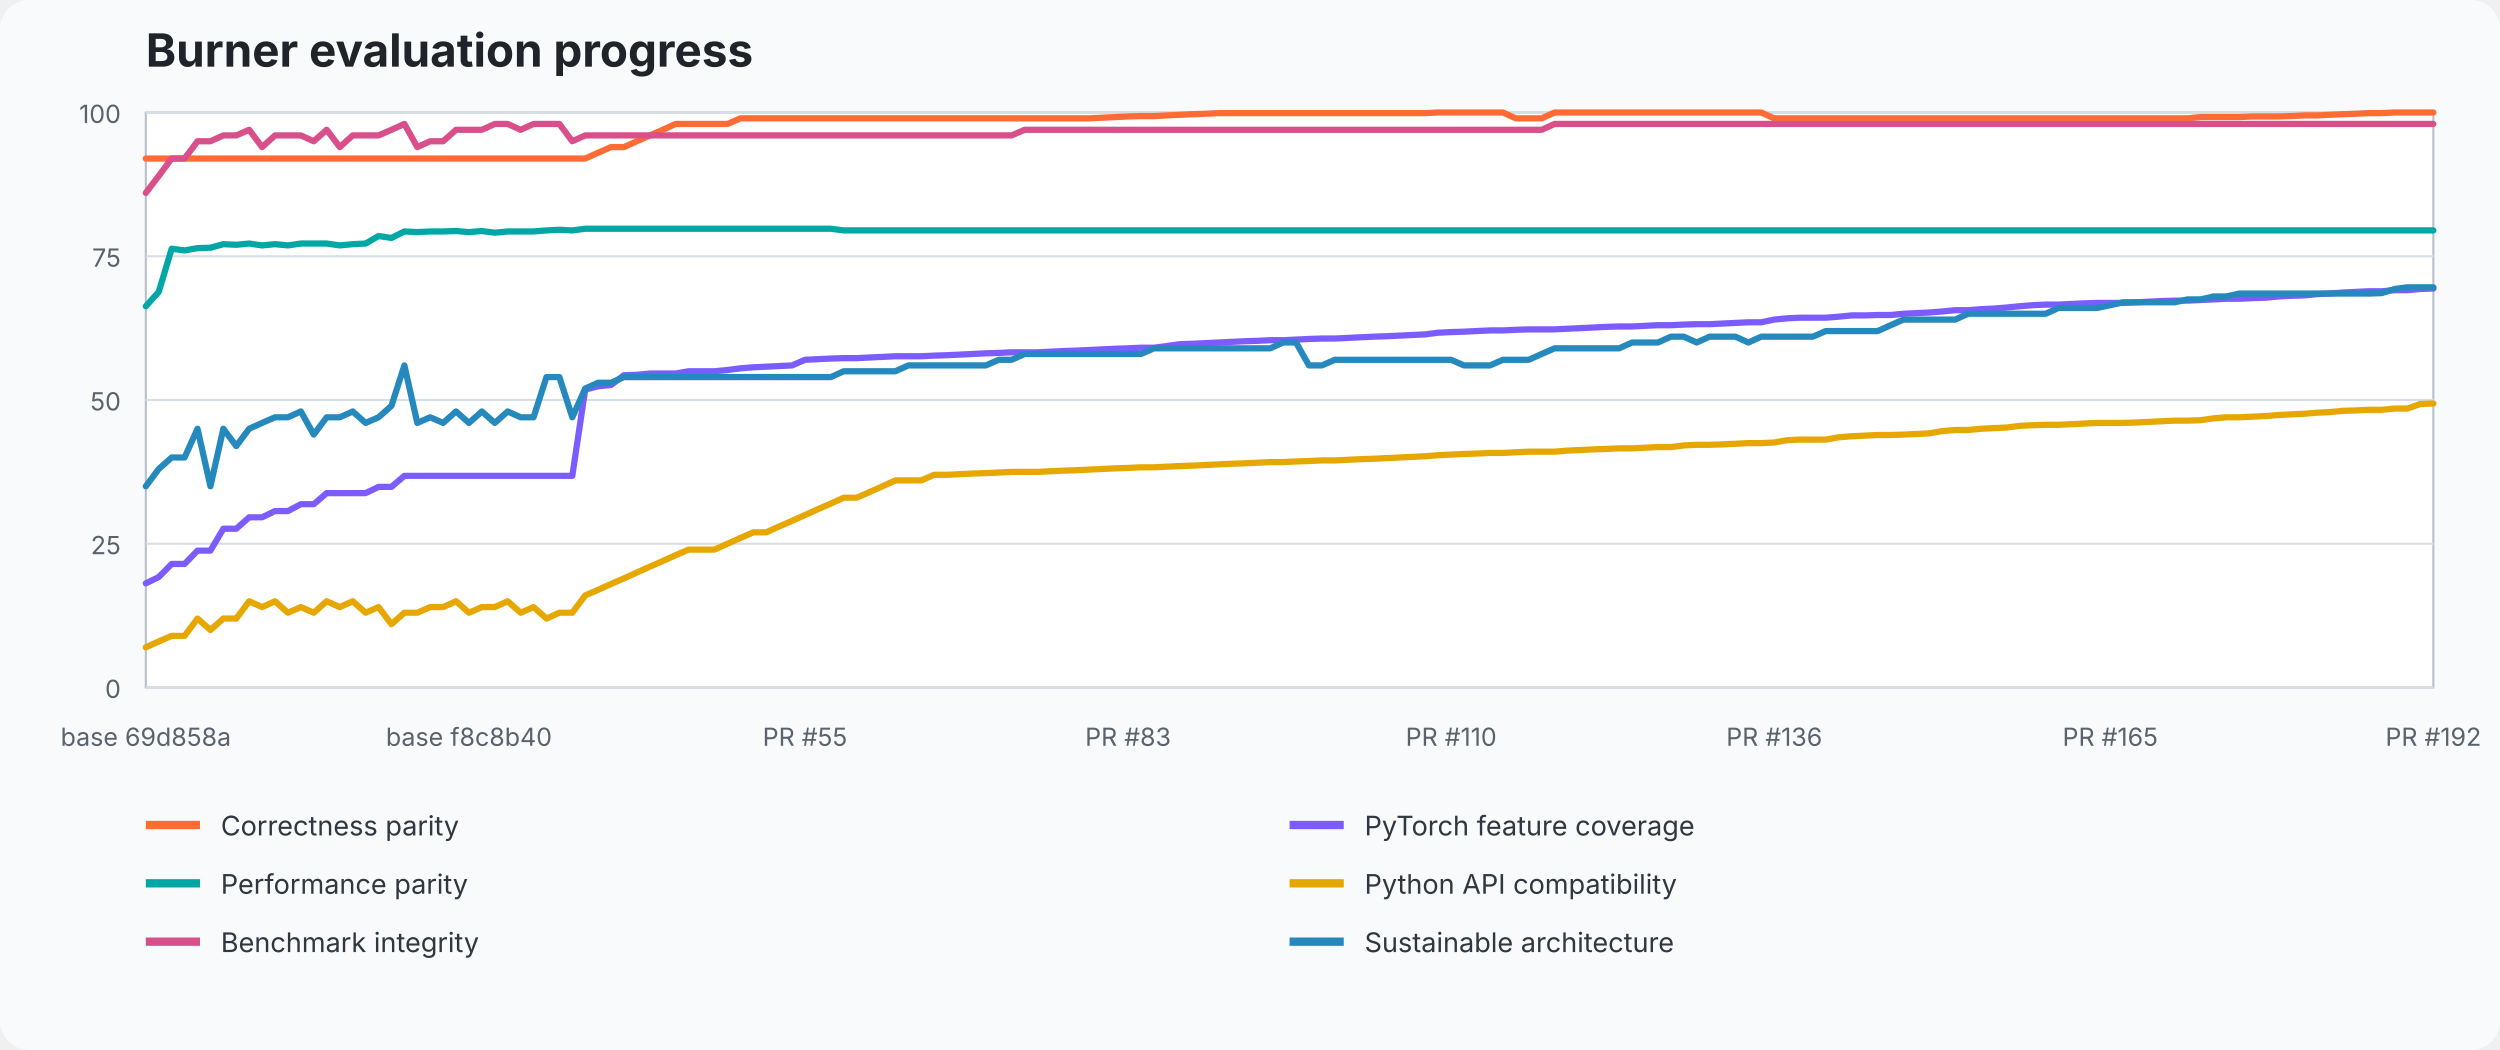
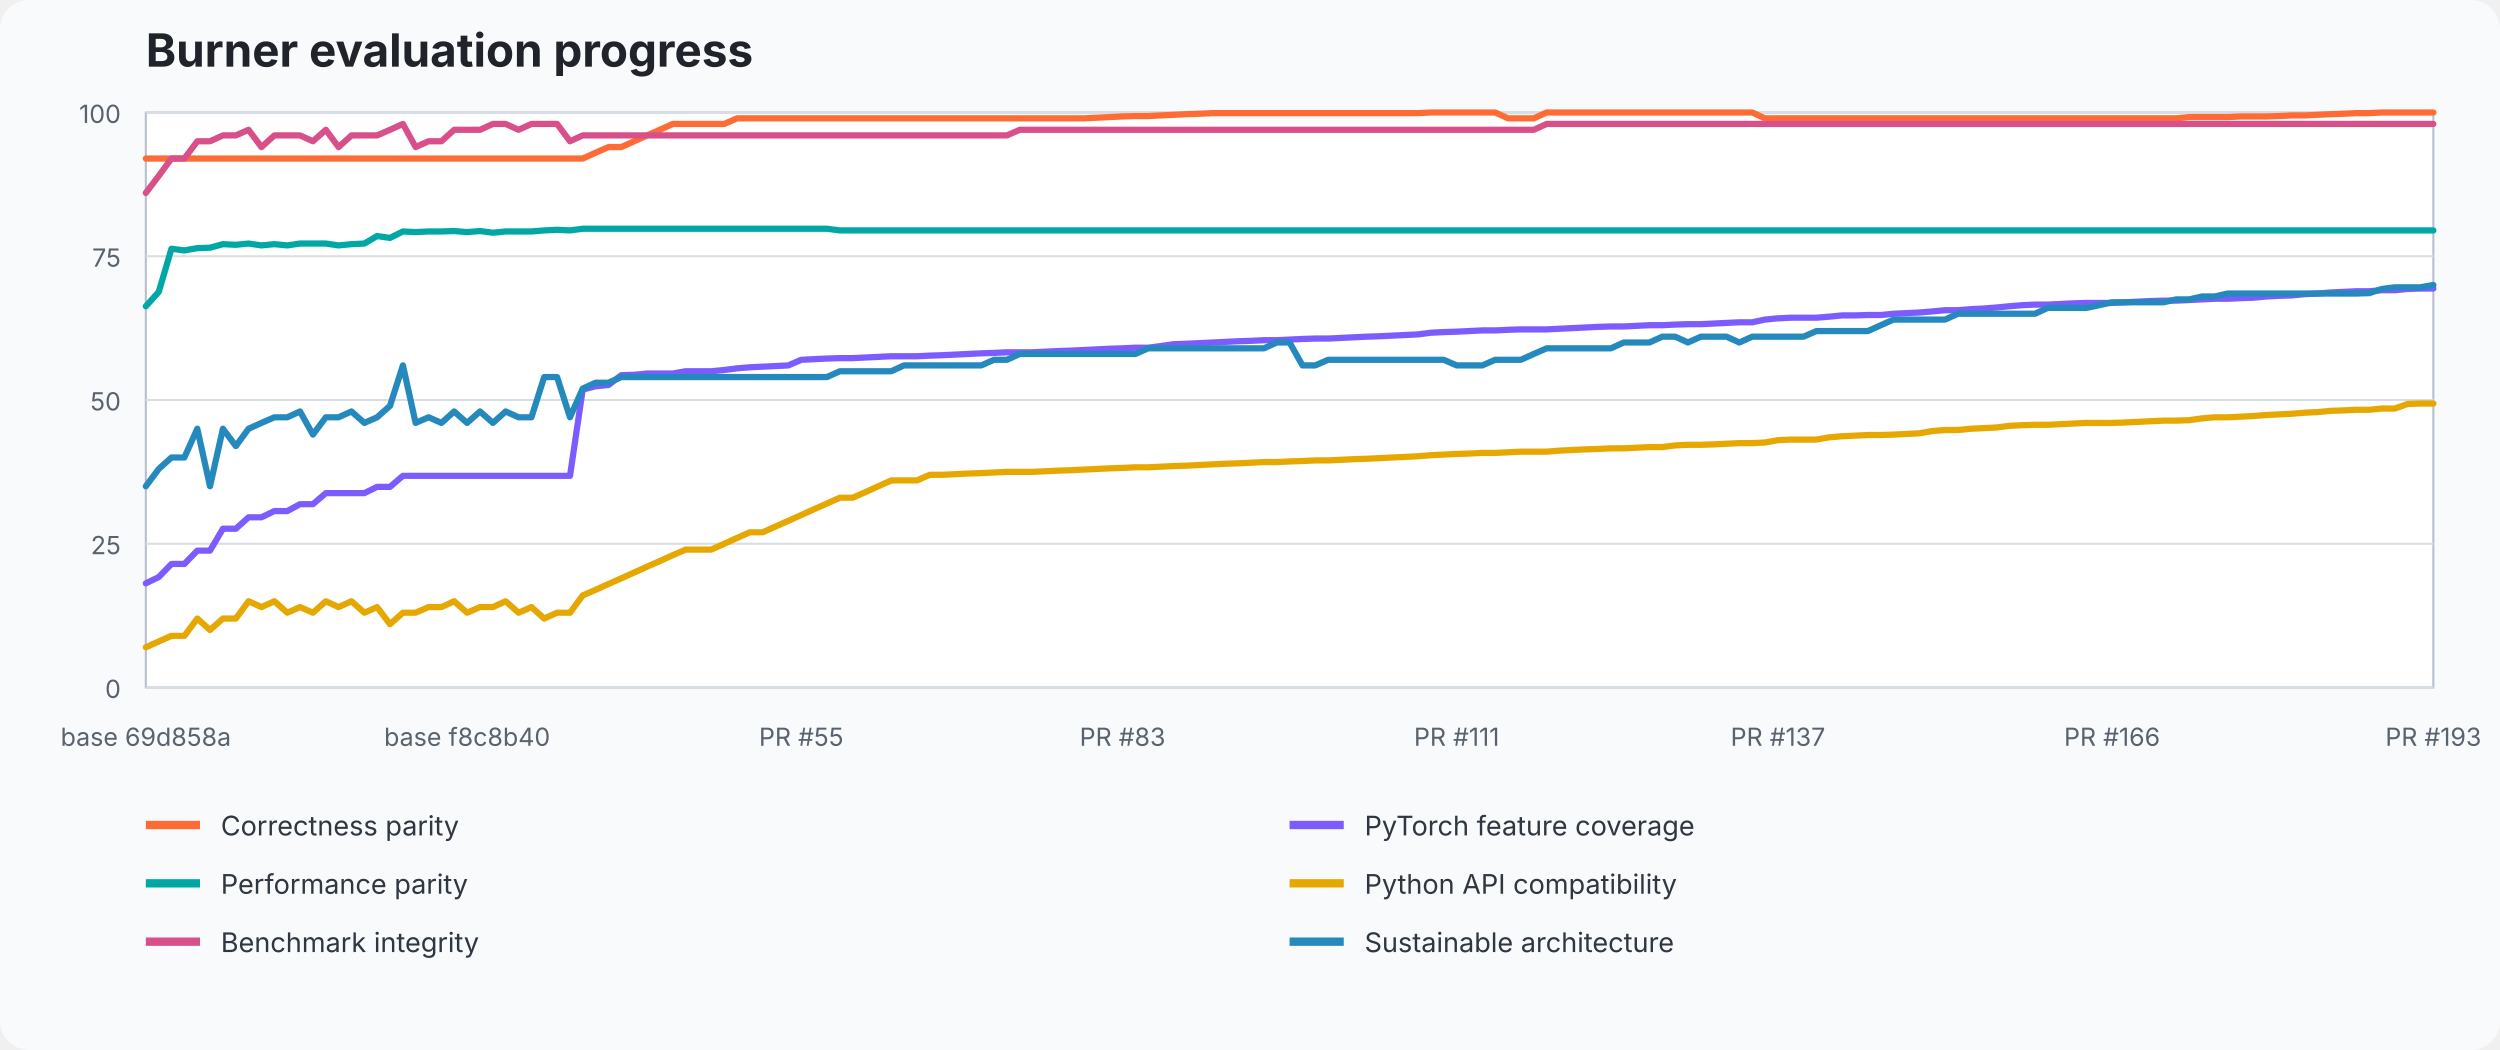
<svg xmlns="http://www.w3.org/2000/svg" width="1200" height="504" viewBox="0 0 1200 504" role="img" aria-labelledby="title desc">
  <style>text{font-family:ui-sans-serif,system-ui,-apple-system,BlinkMacSystemFont,"Segoe UI",sans-serif}.title{font-size:22px;font-weight:700;fill:#20242a}.axis{font-size:12px;fill:#59636e}.legend{font-size:13px;fill:#2f3740}.grid{stroke:#d8dee5;stroke-width:1}.plot{fill:#fff;stroke:#b7c0ca}</style>
  <rect width="100%" height="100%" fill="#f8fafc" rx="14" />
  <text x="70" y="32" class="title">Burner evaluation progress</text>
  <rect x="70" y="54" width="1098" height="276" class="plot" />
  <line x1="70" y1="330" x2="1168" y2="330" class="grid" />
  <text x="58" y="335" text-anchor="end" class="axis">0</text>
  <line x1="70" y1="261" x2="1168" y2="261" class="grid" />
  <text x="58" y="266" text-anchor="end" class="axis">25</text>
  <line x1="70" y1="192" x2="1168" y2="192" class="grid" />
  <text x="58" y="197" text-anchor="end" class="axis">50</text>
  <line x1="70" y1="123" x2="1168" y2="123" class="grid" />
  <text x="58" y="128" text-anchor="end" class="axis">75</text>
  <line x1="70" y1="54" x2="1168" y2="54" class="grid" />
  <text x="58" y="59" text-anchor="end" class="axis">100</text>
-   <polyline points="70.0,76.1 76.2,76.1 82.4,76.1 88.6,76.1 94.8,76.1 101.0,76.1 107.2,76.1 113.4,76.1 119.6,76.1 125.8,76.1 132.0,76.1 138.2,76.1 144.4,76.1 150.6,76.1 156.8,76.1 163.1,76.1 169.3,76.1 175.5,76.1 181.7,76.1 187.9,76.1 194.1,76.1 200.3,76.1 206.5,76.1 212.7,76.1 218.9,76.1 225.1,76.1 231.3,76.1 237.5,76.1 243.7,76.1 249.9,76.1 256.1,76.1 262.3,76.1 268.5,76.1 274.7,76.1 280.9,76.1 287.1,73.3 293.3,70.6 299.5,70.6 305.7,67.8 311.9,65.0 318.1,62.3 324.3,59.5 330.5,59.5 336.7,59.5 342.9,59.5 349.2,59.5 355.4,56.8 361.6,56.8 367.8,56.8 374.0,56.8 380.2,56.8 386.4,56.8 392.6,56.8 398.8,56.8 405.0,56.8 411.2,56.8 417.4,56.8 423.6,56.8 429.8,56.8 436.0,56.8 442.2,56.8 448.4,56.8 454.6,56.8 460.8,56.8 467.0,56.8 473.2,56.8 479.4,56.8 485.6,56.8 491.8,56.8 498.0,56.8 504.2,56.8 510.4,56.8 516.6,56.8 522.8,56.8 529.1,56.5 535.3,56.2 541.5,55.9 547.7,55.7 553.9,55.7 560.1,55.4 566.3,55.1 572.5,54.8 578.7,54.6 584.9,54.3 591.1,54.3 597.3,54.3 603.5,54.3 609.7,54.3 615.9,54.3 622.1,54.3 628.3,54.3 634.5,54.3 640.7,54.3 646.9,54.3 653.1,54.3 659.3,54.3 665.5,54.3 671.7,54.3 677.9,54.3 684.1,54.3 690.3,54.0 696.5,54.0 702.7,54.0 708.9,54.0 715.2,54.0 721.4,54.0 727.6,56.8 733.8,56.8 740.0,56.8 746.2,54.0 752.4,54.0 758.6,54.0 764.8,54.0 771.0,54.0 777.2,54.0 783.4,54.0 789.6,54.0 795.8,54.0 802.0,54.0 808.2,54.0 814.4,54.0 820.6,54.0 826.8,54.0 833.0,54.0 839.2,54.0 845.4,54.0 851.6,56.8 857.8,56.8 864.0,56.8 870.2,56.8 876.4,56.8 882.6,56.8 888.8,56.8 895.1,56.8 901.3,56.8 907.5,56.8 913.7,56.8 919.9,56.8 926.1,56.8 932.3,56.8 938.5,56.8 944.7,56.8 950.9,56.8 957.1,56.8 963.3,56.8 969.5,56.8 975.7,56.8 981.9,56.8 988.1,56.8 994.3,56.8 1000.5,56.8 1006.7,56.8 1012.9,56.8 1019.1,56.8 1025.3,56.8 1031.5,56.8 1037.7,56.8 1043.9,56.8 1050.1,56.8 1056.3,56.2 1062.5,56.2 1068.7,56.2 1074.9,56.2 1081.2,55.9 1087.4,55.9 1093.6,55.9 1099.8,55.7 1106.0,55.4 1112.2,55.4 1118.4,55.1 1124.6,54.8 1130.8,54.6 1137.0,54.3 1143.2,54.3 1149.4,54.0 1155.6,54.0 1161.8,54.0 1168.0,54.0" fill="none" stroke="#ff6b35" stroke-width="3" stroke-linejoin="round" stroke-linecap="round" />
-   <polyline points="70.0,280.0 76.2,277.0 82.4,270.7 88.6,270.7 94.8,264.3 101.0,264.3 107.2,253.8 113.4,253.8 119.6,248.3 125.8,248.3 132.0,245.3 138.2,245.3 144.4,242.0 150.6,242.0 156.8,236.7 163.1,236.7 169.3,236.7 175.5,236.7 181.7,233.7 187.9,233.7 194.1,228.4 200.3,228.4 206.5,228.4 212.7,228.4 218.9,228.4 225.1,228.4 231.3,228.4 237.5,228.4 243.7,228.4 249.9,228.4 256.1,228.4 262.3,228.4 268.5,228.4 274.7,228.4 280.9,187.0 287.1,185.4 293.3,184.8 299.5,180.1 305.7,179.9 311.9,179.3 318.1,179.3 324.3,179.3 330.5,178.2 336.7,178.2 342.9,178.2 349.2,177.6 355.4,176.8 361.6,176.3 367.8,176.0 374.0,175.7 380.2,175.4 386.4,172.7 392.6,172.4 398.8,172.1 405.0,171.9 411.2,171.9 417.4,171.6 423.6,171.3 429.8,171.0 436.0,171.0 442.2,171.0 448.4,170.7 454.6,170.5 460.8,170.2 467.0,169.9 473.2,169.6 479.4,169.4 485.6,169.1 491.8,169.1 498.0,169.1 504.2,168.8 510.4,168.5 516.6,168.3 522.8,168.0 529.1,167.7 535.3,167.4 541.5,167.2 547.7,166.9 553.9,166.9 560.1,166.1 566.3,165.2 572.5,165.0 578.7,164.7 584.9,164.4 591.1,164.1 597.3,163.8 603.5,163.6 609.7,163.3 615.9,163.3 622.1,163.0 628.3,162.7 634.5,162.5 640.7,162.5 646.9,162.2 653.1,161.9 659.3,161.6 665.5,161.4 671.7,161.1 677.9,160.8 684.1,160.5 690.3,159.7 696.5,159.4 702.7,159.2 708.9,158.9 715.2,158.6 721.4,158.6 727.6,158.3 733.8,158.1 740.0,158.1 746.2,158.1 752.4,157.8 758.6,157.5 764.8,157.2 771.0,156.9 777.2,156.7 783.4,156.7 789.6,156.4 795.8,156.1 802.0,156.1 808.2,155.8 814.4,155.6 820.6,155.6 826.8,155.3 833.0,155.0 839.2,154.7 845.4,154.7 851.6,153.4 857.8,152.8 864.0,152.5 870.2,152.5 876.4,152.5 882.6,152.0 888.8,151.4 895.1,151.4 901.3,151.2 907.5,151.2 913.7,150.6 919.9,150.3 926.1,150.0 932.3,149.5 938.5,148.9 944.7,148.9 950.9,148.4 957.1,148.1 963.3,147.6 969.5,147.0 975.7,146.5 981.9,146.2 988.1,146.2 994.3,145.9 1000.5,145.6 1006.7,145.4 1012.9,145.4 1019.1,145.4 1025.3,145.1 1031.5,144.8 1037.7,144.5 1043.9,144.3 1050.1,144.3 1056.3,144.0 1062.5,143.7 1068.7,143.4 1074.9,143.4 1081.2,143.1 1087.4,142.9 1093.6,142.3 1099.8,142.0 1106.0,141.8 1112.2,141.2 1118.4,140.9 1124.6,140.4 1130.8,140.1 1137.0,139.8 1143.2,139.8 1149.4,139.3 1155.6,139.3 1161.8,138.7 1168.0,138.5" fill="none" stroke="#7c5cff" stroke-width="3" stroke-linejoin="round" stroke-linecap="round" />
-   <polyline points="70.0,147.0 76.2,140.1 82.4,119.4 88.6,120.2 94.8,119.1 101.0,118.9 107.2,117.2 113.4,117.5 119.6,116.9 125.8,117.8 132.0,117.2 138.2,117.8 144.4,116.9 150.6,116.9 156.8,116.9 163.1,117.8 169.3,117.2 175.5,116.9 181.7,113.3 187.9,114.2 194.1,111.1 200.3,111.4 206.5,111.1 212.7,111.1 218.9,110.9 225.1,111.4 231.3,110.9 237.5,111.7 243.7,111.1 249.9,111.1 256.1,111.1 262.3,110.6 268.5,110.3 274.7,110.6 280.9,109.8 287.1,109.8 293.3,109.8 299.5,109.8 305.7,109.8 311.9,109.8 318.1,109.8 324.3,109.8 330.5,109.8 336.7,109.8 342.9,109.8 349.2,109.8 355.4,109.8 361.6,109.8 367.8,109.8 374.0,109.8 380.2,109.8 386.4,109.8 392.6,109.8 398.8,109.8 405.0,110.6 411.2,110.6 417.4,110.6 423.6,110.6 429.8,110.6 436.0,110.6 442.2,110.6 448.4,110.6 454.6,110.6 460.8,110.6 467.0,110.6 473.2,110.6 479.4,110.6 485.6,110.6 491.8,110.6 498.0,110.6 504.2,110.6 510.4,110.6 516.6,110.6 522.8,110.6 529.1,110.6 535.3,110.6 541.5,110.6 547.7,110.6 553.9,110.6 560.1,110.6 566.3,110.6 572.5,110.6 578.7,110.6 584.9,110.6 591.1,110.6 597.3,110.6 603.5,110.6 609.7,110.6 615.9,110.6 622.1,110.6 628.3,110.6 634.5,110.6 640.7,110.6 646.9,110.6 653.1,110.6 659.3,110.6 665.5,110.6 671.7,110.6 677.9,110.6 684.1,110.6 690.3,110.6 696.5,110.6 702.7,110.6 708.9,110.6 715.2,110.6 721.4,110.6 727.6,110.6 733.8,110.6 740.0,110.6 746.2,110.6 752.4,110.6 758.6,110.6 764.8,110.6 771.0,110.6 777.2,110.6 783.4,110.6 789.6,110.6 795.8,110.6 802.0,110.6 808.2,110.6 814.4,110.6 820.6,110.6 826.8,110.6 833.0,110.6 839.2,110.6 845.4,110.6 851.6,110.6 857.8,110.6 864.0,110.6 870.2,110.6 876.4,110.6 882.6,110.6 888.8,110.6 895.1,110.6 901.3,110.6 907.5,110.6 913.7,110.6 919.9,110.6 926.1,110.6 932.3,110.6 938.5,110.6 944.7,110.6 950.9,110.6 957.1,110.6 963.3,110.6 969.5,110.6 975.7,110.6 981.9,110.6 988.1,110.6 994.3,110.6 1000.5,110.6 1006.7,110.6 1012.9,110.6 1019.1,110.6 1025.3,110.6 1031.5,110.6 1037.7,110.6 1043.9,110.6 1050.1,110.6 1056.3,110.6 1062.5,110.6 1068.7,110.6 1074.9,110.6 1081.2,110.6 1087.4,110.6 1093.6,110.6 1099.8,110.6 1106.0,110.6 1112.2,110.6 1118.4,110.6 1124.6,110.6 1130.8,110.6 1137.0,110.6 1143.2,110.6 1149.4,110.6 1155.6,110.6 1161.8,110.6 1168.0,110.6" fill="none" stroke="#00a7a5" stroke-width="3" stroke-linejoin="round" stroke-linecap="round" />
-   <polyline points="70.0,310.7 76.2,307.9 82.4,305.2 88.6,305.2 94.8,296.9 101.0,302.4 107.2,296.9 113.4,296.9 119.6,288.6 125.8,291.4 132.0,288.6 138.2,294.1 144.4,291.4 150.6,294.1 156.8,288.6 163.1,291.4 169.3,288.6 175.5,294.1 181.7,291.4 187.9,299.6 194.1,294.1 200.3,294.1 206.5,291.4 212.7,291.4 218.9,288.6 225.1,294.1 231.3,291.4 237.5,291.4 243.7,288.6 249.9,294.1 256.1,291.4 262.3,296.9 268.5,294.1 274.7,294.1 280.9,285.8 287.1,283.1 293.3,280.3 299.5,277.6 305.7,274.8 311.9,272.0 318.1,269.3 324.3,266.5 330.5,263.8 336.7,263.8 342.9,263.8 349.2,261.0 355.4,258.2 361.6,255.5 367.8,255.5 374.0,252.7 380.2,250.0 386.4,247.2 392.6,244.4 398.8,241.7 405.0,238.9 411.2,238.9 417.4,236.2 423.6,233.4 429.8,230.6 436.0,230.6 442.2,230.6 448.4,227.9 454.6,227.9 460.8,227.6 467.0,227.3 473.2,227.1 479.4,226.8 485.6,226.5 491.8,226.5 498.0,226.5 504.2,226.2 510.4,225.9 516.6,225.7 522.8,225.4 529.1,225.1 535.3,224.8 541.5,224.6 547.7,224.3 553.9,224.3 560.1,224.0 566.3,223.7 572.5,223.5 578.7,223.2 584.9,222.9 591.1,222.6 597.3,222.4 603.5,222.1 609.7,221.8 615.9,221.8 622.1,221.5 628.3,221.3 634.5,221.0 640.7,221.0 646.9,220.7 653.1,220.4 659.3,220.2 665.5,219.9 671.7,219.6 677.9,219.3 684.1,219.0 690.3,218.5 696.5,218.2 702.7,217.9 708.9,217.7 715.2,217.4 721.4,217.4 727.6,217.1 733.8,216.8 740.0,216.8 746.2,216.8 752.4,216.3 758.6,216.0 764.8,215.7 771.0,215.5 777.2,215.2 783.4,215.2 789.6,214.9 795.8,214.6 802.0,214.6 808.2,213.8 814.4,213.5 820.6,213.5 826.8,213.3 833.0,213.0 839.2,212.7 845.4,212.7 851.6,212.4 857.8,211.3 864.0,211.0 870.2,211.0 876.4,211.0 882.6,209.9 888.8,209.4 895.1,209.1 901.3,208.8 907.5,208.8 913.7,208.6 919.9,208.3 926.1,208.0 932.3,206.9 938.5,206.4 944.7,206.4 950.9,205.8 957.1,205.5 963.3,205.2 969.5,204.4 975.7,204.1 981.9,203.9 988.1,203.9 994.3,203.6 1000.5,203.3 1006.7,203.0 1012.9,203.0 1019.1,203.0 1025.3,202.8 1031.5,202.5 1037.7,202.2 1043.9,201.9 1050.1,201.9 1056.3,201.7 1062.5,200.8 1068.7,200.3 1074.9,200.3 1081.2,200.0 1087.4,199.7 1093.6,199.2 1099.8,198.9 1106.0,198.6 1112.2,198.1 1118.4,197.8 1124.6,197.2 1130.8,197.0 1137.0,196.7 1143.2,196.7 1149.4,196.1 1155.6,196.1 1161.8,193.9 1168.0,193.7" fill="none" stroke="#e6a700" stroke-width="3" stroke-linejoin="round" stroke-linecap="round" />
-   <polyline points="70.0,92.6 76.2,84.4 82.4,76.1 88.6,76.1 94.8,67.8 101.0,67.8 107.2,65.0 113.4,65.0 119.6,62.3 125.8,70.6 132.0,65.0 138.2,65.0 144.4,65.0 150.6,67.8 156.8,62.3 163.1,70.6 169.3,65.0 175.5,65.0 181.7,65.0 187.9,62.3 194.1,59.5 200.3,70.6 206.5,67.8 212.7,67.8 218.9,62.3 225.1,62.3 231.3,62.3 237.5,59.5 243.7,59.5 249.9,62.3 256.1,59.5 262.3,59.5 268.5,59.5 274.7,67.8 280.9,65.0 287.1,65.0 293.3,65.0 299.5,65.0 305.7,65.0 311.9,65.0 318.1,65.0 324.3,65.0 330.5,65.0 336.7,65.0 342.9,65.0 349.2,65.0 355.4,65.0 361.6,65.0 367.8,65.0 374.0,65.0 380.2,65.0 386.4,65.0 392.6,65.0 398.8,65.0 405.0,65.0 411.2,65.0 417.4,65.0 423.6,65.0 429.8,65.0 436.0,65.0 442.2,65.0 448.4,65.0 454.6,65.0 460.8,65.0 467.0,65.0 473.2,65.0 479.4,65.0 485.6,65.0 491.8,62.3 498.0,62.3 504.2,62.3 510.4,62.3 516.6,62.3 522.8,62.3 529.1,62.3 535.3,62.3 541.5,62.3 547.7,62.3 553.9,62.3 560.1,62.3 566.3,62.3 572.5,62.3 578.7,62.3 584.9,62.3 591.1,62.3 597.3,62.3 603.5,62.3 609.7,62.3 615.9,62.3 622.1,62.3 628.3,62.3 634.5,62.3 640.7,62.3 646.9,62.3 653.1,62.3 659.3,62.3 665.5,62.3 671.7,62.3 677.9,62.3 684.1,62.3 690.3,62.3 696.5,62.3 702.7,62.3 708.9,62.3 715.2,62.3 721.4,62.3 727.6,62.3 733.8,62.3 740.0,62.3 746.2,59.5 752.4,59.5 758.6,59.5 764.8,59.5 771.0,59.5 777.2,59.5 783.4,59.5 789.6,59.5 795.8,59.5 802.0,59.5 808.2,59.5 814.4,59.5 820.6,59.5 826.8,59.5 833.0,59.5 839.2,59.5 845.4,59.5 851.6,59.5 857.8,59.5 864.0,59.5 870.2,59.5 876.4,59.5 882.6,59.5 888.8,59.5 895.1,59.5 901.3,59.5 907.5,59.5 913.7,59.5 919.9,59.5 926.1,59.5 932.3,59.5 938.5,59.5 944.7,59.5 950.9,59.5 957.1,59.5 963.3,59.5 969.5,59.5 975.7,59.5 981.9,59.5 988.1,59.5 994.3,59.5 1000.5,59.5 1006.7,59.5 1012.9,59.5 1019.1,59.5 1025.3,59.5 1031.5,59.5 1037.7,59.5 1043.9,59.5 1050.1,59.5 1056.3,59.5 1062.5,59.5 1068.7,59.5 1074.9,59.5 1081.2,59.5 1087.4,59.5 1093.6,59.5 1099.8,59.5 1106.0,59.5 1112.2,59.5 1118.4,59.5 1124.6,59.5 1130.8,59.5 1137.0,59.5 1143.2,59.5 1149.4,59.5 1155.6,59.5 1161.8,59.5 1168.0,59.5" fill="none" stroke="#d94f8a" stroke-width="3" stroke-linejoin="round" stroke-linecap="round" />
-   <polyline points="70.0,233.4 76.2,225.1 82.4,219.6 88.6,219.6 94.8,205.8 101.0,233.4 107.2,205.8 113.4,214.1 119.6,205.8 125.8,203.0 132.0,200.3 138.2,200.3 144.4,197.5 150.6,208.6 156.8,200.3 163.1,200.3 169.3,197.5 175.5,203.0 181.7,200.3 187.9,194.8 194.1,175.4 200.3,203.0 206.5,200.3 212.7,203.0 218.9,197.5 225.1,203.0 231.3,197.5 237.5,203.0 243.7,197.5 249.9,200.3 256.1,200.3 262.3,181.0 268.5,181.0 274.7,200.3 280.9,186.5 287.1,183.7 293.3,183.7 299.5,181.0 305.7,181.0 311.9,181.0 318.1,181.0 324.3,181.0 330.5,181.0 336.7,181.0 342.9,181.0 349.2,181.0 355.4,181.0 361.6,181.0 367.8,181.0 374.0,181.0 380.2,181.0 386.4,181.0 392.6,181.0 398.8,181.0 405.0,178.2 411.2,178.2 417.4,178.2 423.6,178.2 429.8,178.2 436.0,175.4 442.2,175.4 448.4,175.4 454.6,175.4 460.8,175.4 467.0,175.4 473.2,175.4 479.4,172.7 485.6,172.7 491.8,169.9 498.0,169.9 504.2,169.9 510.4,169.9 516.6,169.9 522.8,169.9 529.1,169.9 535.3,169.9 541.5,169.9 547.7,169.9 553.9,167.2 560.1,167.2 566.3,167.2 572.5,167.2 578.7,167.2 584.9,167.2 591.1,167.2 597.3,167.2 603.5,167.2 609.7,167.2 615.9,164.4 622.1,164.4 628.3,175.4 634.5,175.4 640.7,172.7 646.9,172.7 653.1,172.7 659.3,172.7 665.5,172.7 671.7,172.7 677.9,172.7 684.1,172.7 690.3,172.7 696.5,172.7 702.7,175.4 708.9,175.4 715.2,175.4 721.4,172.7 727.6,172.7 733.8,172.7 740.0,169.9 746.2,167.2 752.4,167.2 758.6,167.2 764.8,167.2 771.0,167.2 777.2,167.2 783.4,164.4 789.6,164.4 795.8,164.4 802.0,161.6 808.2,161.6 814.4,164.4 820.6,161.6 826.8,161.6 833.0,161.6 839.2,164.4 845.4,161.6 851.6,161.6 857.8,161.6 864.0,161.6 870.2,161.6 876.4,158.9 882.6,158.9 888.8,158.9 895.1,158.9 901.3,158.9 907.5,156.1 913.7,153.4 919.9,153.4 926.1,153.4 932.3,153.4 938.5,153.4 944.7,150.6 950.9,150.6 957.1,150.6 963.3,150.6 969.5,150.6 975.7,150.6 981.9,150.6 988.1,147.8 994.3,147.8 1000.5,147.8 1006.7,147.8 1012.9,146.5 1019.1,145.1 1025.3,145.1 1031.5,145.1 1037.7,145.1 1043.9,145.1 1050.1,143.7 1056.3,143.7 1062.5,142.3 1068.7,142.3 1074.9,140.9 1081.2,140.9 1087.4,140.9 1093.6,140.9 1099.8,140.9 1106.0,140.9 1112.2,140.9 1118.4,140.9 1124.6,140.9 1130.8,140.9 1137.0,140.9 1143.2,140.7 1149.4,138.7 1155.6,137.9 1161.8,137.9 1168.0,137.9" fill="none" stroke="#2589bd" stroke-width="3" stroke-linejoin="round" stroke-linecap="round" />
+   <polyline points="70.0,76.1 76.2,76.1 82.3,76.1 88.5,76.1 94.7,76.1 100.8,76.1 107.0,76.1 113.2,76.1 119.3,76.1 125.5,76.1 131.7,76.1 137.9,76.1 144.0,76.1 150.2,76.1 156.4,76.1 162.5,76.1 168.7,76.1 174.9,76.1 181.0,76.1 187.2,76.1 193.4,76.1 199.5,76.1 205.7,76.1 211.9,76.1 218.0,76.1 224.2,76.1 230.4,76.1 236.6,76.1 242.7,76.1 248.9,76.1 255.1,76.1 261.2,76.1 267.4,76.1 273.6,76.1 279.7,76.1 285.9,73.3 292.1,70.6 298.2,70.6 304.4,67.8 310.6,65.0 316.7,62.3 322.9,59.5 329.1,59.5 335.2,59.5 341.4,59.5 347.6,59.5 353.8,56.8 359.9,56.8 366.1,56.8 372.3,56.8 378.4,56.8 384.6,56.8 390.8,56.8 396.9,56.8 403.1,56.8 409.3,56.8 415.4,56.8 421.6,56.8 427.8,56.8 433.9,56.8 440.1,56.8 446.3,56.8 452.4,56.8 458.6,56.8 464.8,56.8 471.0,56.8 477.1,56.8 483.3,56.8 489.5,56.8 495.6,56.8 501.8,56.8 508.0,56.8 514.1,56.8 520.3,56.8 526.5,56.5 532.6,56.2 538.8,55.9 545.0,55.7 551.1,55.7 557.3,55.4 563.5,55.1 569.7,54.8 575.8,54.6 582.0,54.3 588.2,54.3 594.3,54.3 600.5,54.3 606.7,54.3 612.8,54.3 619.0,54.3 625.2,54.3 631.3,54.3 637.5,54.3 643.7,54.3 649.8,54.3 656.0,54.3 662.2,54.3 668.3,54.3 674.5,54.3 680.7,54.3 686.9,54.0 693.0,54.0 699.2,54.0 705.4,54.0 711.5,54.0 717.7,54.0 723.9,56.8 730.0,56.8 736.2,56.8 742.4,54.0 748.5,54.0 754.7,54.0 760.9,54.0 767.0,54.0 773.2,54.0 779.4,54.0 785.6,54.0 791.7,54.0 797.9,54.0 804.1,54.0 810.2,54.0 816.4,54.0 822.6,54.0 828.7,54.0 834.9,54.0 841.1,54.0 847.2,56.8 853.4,56.8 859.6,56.8 865.7,56.8 871.9,56.8 878.1,56.8 884.2,56.8 890.4,56.8 896.6,56.8 902.8,56.8 908.9,56.8 915.1,56.8 921.3,56.8 927.4,56.8 933.6,56.8 939.8,56.8 945.9,56.8 952.1,56.8 958.3,56.8 964.4,56.8 970.6,56.8 976.8,56.8 982.9,56.8 989.1,56.8 995.3,56.8 1001.4,56.8 1007.6,56.8 1013.8,56.8 1020.0,56.8 1026.1,56.8 1032.3,56.8 1038.5,56.8 1044.6,56.8 1050.8,56.2 1057.0,56.2 1063.1,56.2 1069.3,56.2 1075.5,55.9 1081.6,55.9 1087.8,55.9 1094.0,55.7 1100.1,55.4 1106.3,55.4 1112.5,55.1 1118.7,54.8 1124.8,54.6 1131.0,54.3 1137.2,54.3 1143.3,54.0 1149.5,54.0 1155.7,54.0 1161.8,54.0 1168.0,54.0" fill="none" stroke="#ff6b35" stroke-width="3" stroke-linejoin="round" stroke-linecap="round" />
+   <polyline points="70.0,280.0 76.2,277.0 82.3,270.7 88.5,270.7 94.7,264.3 100.8,264.3 107.0,253.8 113.2,253.8 119.3,248.3 125.5,248.3 131.7,245.3 137.9,245.3 144.0,242.0 150.2,242.0 156.4,236.7 162.5,236.7 168.7,236.7 174.9,236.7 181.0,233.7 187.2,233.7 193.4,228.4 199.5,228.4 205.7,228.4 211.9,228.4 218.0,228.4 224.2,228.4 230.4,228.4 236.6,228.4 242.7,228.4 248.9,228.4 255.1,228.4 261.2,228.4 267.4,228.4 273.6,228.4 279.7,187.0 285.9,185.4 292.1,184.8 298.2,180.1 304.4,179.9 310.6,179.3 316.7,179.3 322.9,179.3 329.1,178.2 335.2,178.2 341.4,178.2 347.6,177.6 353.8,176.8 359.9,176.3 366.1,176.0 372.3,175.7 378.4,175.4 384.6,172.7 390.8,172.4 396.9,172.1 403.1,171.9 409.3,171.9 415.4,171.6 421.6,171.3 427.8,171.0 433.9,171.0 440.1,171.0 446.3,170.7 452.4,170.5 458.6,170.2 464.8,169.9 471.0,169.6 477.1,169.4 483.3,169.1 489.5,169.1 495.6,169.1 501.8,168.8 508.0,168.5 514.1,168.3 520.3,168.0 526.5,167.7 532.6,167.4 538.8,167.2 545.0,166.9 551.1,166.9 557.3,166.1 563.5,165.2 569.7,165.0 575.8,164.7 582.0,164.4 588.2,164.1 594.3,163.8 600.5,163.6 606.7,163.3 612.8,163.3 619.0,163.0 625.2,162.7 631.3,162.5 637.5,162.5 643.7,162.2 649.8,161.9 656.0,161.6 662.2,161.4 668.3,161.1 674.5,160.8 680.7,160.5 686.9,159.7 693.0,159.4 699.2,159.2 705.4,158.9 711.5,158.6 717.7,158.6 723.9,158.3 730.0,158.1 736.2,158.1 742.4,158.1 748.5,157.8 754.7,157.5 760.9,157.2 767.0,156.9 773.2,156.7 779.4,156.7 785.6,156.4 791.7,156.1 797.9,156.1 804.1,155.8 810.2,155.6 816.4,155.6 822.6,155.3 828.7,155.0 834.9,154.7 841.1,154.7 847.2,153.4 853.4,152.8 859.6,152.5 865.7,152.5 871.9,152.5 878.1,152.0 884.2,151.4 890.4,151.4 896.6,151.2 902.8,151.2 908.9,150.6 915.1,150.3 921.3,150.0 927.4,149.5 933.6,148.9 939.8,148.9 945.9,148.4 952.1,148.1 958.3,147.6 964.4,147.0 970.6,146.5 976.8,146.2 982.9,146.2 989.1,145.9 995.3,145.6 1001.4,145.4 1007.6,145.4 1013.8,145.4 1020.0,145.1 1026.1,144.8 1032.3,144.5 1038.5,144.3 1044.6,144.3 1050.8,144.0 1057.0,143.7 1063.1,143.4 1069.3,143.4 1075.5,143.1 1081.6,142.9 1087.8,142.3 1094.0,142.0 1100.1,141.8 1106.3,141.2 1112.5,140.9 1118.7,140.4 1124.8,140.1 1131.0,139.8 1137.2,139.8 1143.3,139.3 1149.5,139.3 1155.7,138.7 1161.8,138.5 1168.0,138.5" fill="none" stroke="#7c5cff" stroke-width="3" stroke-linejoin="round" stroke-linecap="round" />
+   <polyline points="70.0,147.0 76.2,140.1 82.3,119.4 88.5,120.2 94.7,119.1 100.8,118.9 107.0,117.2 113.2,117.5 119.3,116.9 125.5,117.8 131.7,117.2 137.9,117.8 144.0,116.9 150.2,116.9 156.4,116.9 162.5,117.8 168.7,117.2 174.9,116.9 181.0,113.3 187.2,114.2 193.4,111.1 199.5,111.4 205.7,111.1 211.9,111.1 218.0,110.9 224.2,111.4 230.4,110.9 236.6,111.7 242.7,111.1 248.9,111.1 255.1,111.1 261.2,110.6 267.4,110.3 273.6,110.6 279.7,109.8 285.9,109.8 292.1,109.8 298.2,109.8 304.4,109.8 310.6,109.8 316.7,109.8 322.9,109.8 329.1,109.8 335.2,109.8 341.4,109.8 347.6,109.8 353.8,109.8 359.9,109.8 366.1,109.8 372.3,109.8 378.4,109.8 384.6,109.8 390.8,109.8 396.9,109.8 403.1,110.6 409.3,110.6 415.4,110.6 421.6,110.6 427.8,110.6 433.9,110.6 440.1,110.6 446.3,110.6 452.4,110.6 458.6,110.6 464.8,110.6 471.0,110.6 477.1,110.6 483.3,110.6 489.5,110.6 495.6,110.6 501.8,110.6 508.0,110.6 514.1,110.6 520.3,110.6 526.5,110.6 532.6,110.6 538.8,110.6 545.0,110.6 551.1,110.6 557.3,110.6 563.5,110.6 569.7,110.6 575.8,110.6 582.0,110.6 588.2,110.6 594.3,110.6 600.5,110.6 606.7,110.6 612.8,110.6 619.0,110.6 625.2,110.6 631.3,110.6 637.5,110.6 643.7,110.6 649.8,110.6 656.0,110.6 662.2,110.6 668.3,110.6 674.5,110.6 680.7,110.6 686.9,110.6 693.0,110.6 699.2,110.6 705.4,110.6 711.5,110.6 717.7,110.6 723.9,110.6 730.0,110.6 736.2,110.6 742.4,110.6 748.5,110.6 754.7,110.6 760.9,110.6 767.0,110.6 773.2,110.6 779.4,110.6 785.6,110.6 791.7,110.6 797.9,110.6 804.1,110.6 810.2,110.6 816.4,110.6 822.6,110.6 828.7,110.6 834.9,110.6 841.1,110.6 847.2,110.6 853.4,110.6 859.6,110.6 865.7,110.6 871.9,110.6 878.1,110.6 884.2,110.6 890.4,110.6 896.6,110.6 902.8,110.6 908.9,110.6 915.1,110.6 921.3,110.6 927.4,110.6 933.6,110.6 939.8,110.6 945.9,110.6 952.1,110.6 958.3,110.6 964.4,110.6 970.6,110.6 976.8,110.6 982.9,110.6 989.1,110.6 995.3,110.6 1001.4,110.6 1007.6,110.6 1013.8,110.6 1020.0,110.6 1026.1,110.6 1032.3,110.6 1038.5,110.6 1044.6,110.6 1050.8,110.6 1057.0,110.6 1063.1,110.6 1069.3,110.6 1075.5,110.6 1081.6,110.6 1087.8,110.6 1094.0,110.6 1100.1,110.6 1106.3,110.6 1112.5,110.6 1118.7,110.6 1124.8,110.6 1131.0,110.6 1137.2,110.6 1143.3,110.6 1149.5,110.6 1155.7,110.6 1161.8,110.6 1168.0,110.6" fill="none" stroke="#00a7a5" stroke-width="3" stroke-linejoin="round" stroke-linecap="round" />
+   <polyline points="70.0,310.7 76.2,307.9 82.3,305.2 88.5,305.2 94.7,296.9 100.8,302.4 107.0,296.9 113.2,296.9 119.3,288.6 125.5,291.4 131.7,288.6 137.9,294.1 144.0,291.4 150.2,294.1 156.4,288.6 162.5,291.4 168.7,288.6 174.9,294.1 181.0,291.4 187.2,299.6 193.4,294.1 199.5,294.1 205.7,291.4 211.9,291.4 218.0,288.6 224.2,294.1 230.4,291.4 236.6,291.4 242.7,288.6 248.9,294.1 255.1,291.4 261.2,296.9 267.4,294.1 273.6,294.1 279.7,285.8 285.9,283.1 292.1,280.3 298.2,277.6 304.4,274.8 310.6,272.0 316.7,269.3 322.9,266.5 329.1,263.8 335.2,263.8 341.4,263.8 347.6,261.0 353.8,258.2 359.9,255.5 366.1,255.5 372.3,252.7 378.4,250.0 384.6,247.2 390.8,244.4 396.9,241.7 403.1,238.9 409.3,238.9 415.4,236.2 421.6,233.4 427.8,230.6 433.9,230.6 440.1,230.6 446.3,227.9 452.4,227.9 458.6,227.6 464.8,227.3 471.0,227.1 477.1,226.8 483.3,226.5 489.5,226.5 495.6,226.5 501.8,226.2 508.0,225.9 514.1,225.7 520.3,225.4 526.5,225.1 532.6,224.8 538.8,224.6 545.0,224.3 551.1,224.3 557.3,224.0 563.5,223.7 569.7,223.5 575.8,223.2 582.0,222.9 588.2,222.6 594.3,222.4 600.5,222.1 606.7,221.8 612.8,221.8 619.0,221.5 625.2,221.3 631.3,221.0 637.5,221.0 643.7,220.7 649.8,220.4 656.0,220.2 662.2,219.9 668.3,219.6 674.5,219.3 680.7,219.0 686.9,218.5 693.0,218.2 699.2,217.9 705.4,217.7 711.5,217.4 717.7,217.4 723.9,217.1 730.0,216.8 736.2,216.8 742.4,216.8 748.5,216.3 754.7,216.0 760.9,215.7 767.0,215.5 773.2,215.2 779.4,215.2 785.6,214.9 791.7,214.6 797.9,214.6 804.1,213.8 810.2,213.5 816.4,213.5 822.6,213.3 828.7,213.0 834.9,212.7 841.1,212.7 847.2,212.4 853.4,211.3 859.6,211.0 865.7,211.0 871.9,211.0 878.1,209.9 884.2,209.4 890.4,209.1 896.6,208.8 902.8,208.8 908.9,208.6 915.1,208.3 921.3,208.0 927.4,206.9 933.6,206.4 939.8,206.4 945.9,205.8 952.1,205.5 958.3,205.2 964.4,204.4 970.6,204.1 976.8,203.9 982.9,203.9 989.1,203.6 995.3,203.3 1001.4,203.0 1007.6,203.0 1013.8,203.0 1020.0,202.8 1026.1,202.5 1032.3,202.2 1038.5,201.9 1044.6,201.9 1050.8,201.7 1057.0,200.8 1063.1,200.3 1069.3,200.3 1075.5,200.0 1081.6,199.7 1087.8,199.2 1094.0,198.9 1100.1,198.6 1106.3,198.1 1112.5,197.8 1118.7,197.2 1124.8,197.0 1131.0,196.7 1137.2,196.7 1143.3,196.1 1149.5,196.1 1155.7,193.9 1161.8,193.7 1168.0,193.7" fill="none" stroke="#e6a700" stroke-width="3" stroke-linejoin="round" stroke-linecap="round" />
+   <polyline points="70.0,92.6 76.2,84.4 82.3,76.1 88.5,76.1 94.7,67.8 100.8,67.8 107.0,65.0 113.2,65.0 119.3,62.3 125.5,70.6 131.7,65.0 137.9,65.0 144.0,65.0 150.2,67.8 156.4,62.3 162.5,70.6 168.7,65.0 174.9,65.0 181.0,65.0 187.2,62.3 193.4,59.5 199.5,70.6 205.7,67.8 211.9,67.8 218.0,62.3 224.2,62.3 230.4,62.3 236.6,59.5 242.7,59.5 248.9,62.3 255.1,59.5 261.2,59.5 267.4,59.5 273.6,67.8 279.7,65.0 285.9,65.0 292.1,65.0 298.2,65.0 304.4,65.0 310.6,65.0 316.7,65.0 322.9,65.0 329.1,65.0 335.2,65.0 341.4,65.0 347.6,65.0 353.8,65.0 359.9,65.0 366.1,65.0 372.3,65.0 378.4,65.0 384.6,65.0 390.8,65.0 396.9,65.0 403.1,65.0 409.3,65.0 415.4,65.0 421.6,65.0 427.8,65.0 433.9,65.0 440.1,65.0 446.3,65.0 452.4,65.0 458.6,65.0 464.8,65.0 471.0,65.0 477.1,65.0 483.3,65.0 489.5,62.3 495.6,62.3 501.8,62.3 508.0,62.3 514.1,62.3 520.3,62.3 526.5,62.3 532.6,62.3 538.8,62.3 545.0,62.3 551.1,62.3 557.3,62.3 563.5,62.3 569.7,62.3 575.8,62.3 582.0,62.3 588.2,62.3 594.3,62.3 600.5,62.3 606.7,62.3 612.8,62.3 619.0,62.3 625.2,62.3 631.3,62.3 637.5,62.3 643.7,62.3 649.8,62.3 656.0,62.3 662.2,62.3 668.3,62.3 674.5,62.3 680.7,62.3 686.9,62.3 693.0,62.3 699.2,62.3 705.4,62.3 711.5,62.3 717.7,62.3 723.9,62.3 730.0,62.3 736.2,62.3 742.4,59.5 748.5,59.5 754.7,59.5 760.9,59.5 767.0,59.5 773.2,59.5 779.4,59.5 785.6,59.5 791.7,59.5 797.9,59.5 804.1,59.5 810.2,59.5 816.4,59.5 822.6,59.5 828.7,59.5 834.9,59.5 841.1,59.5 847.2,59.5 853.4,59.5 859.6,59.5 865.7,59.5 871.9,59.5 878.1,59.5 884.2,59.5 890.4,59.5 896.6,59.5 902.8,59.5 908.9,59.5 915.1,59.5 921.3,59.5 927.4,59.5 933.6,59.5 939.8,59.5 945.9,59.5 952.1,59.5 958.3,59.5 964.4,59.5 970.6,59.5 976.8,59.5 982.9,59.5 989.1,59.5 995.3,59.5 1001.4,59.5 1007.6,59.5 1013.8,59.5 1020.0,59.5 1026.1,59.5 1032.3,59.5 1038.5,59.5 1044.6,59.5 1050.8,59.5 1057.0,59.5 1063.1,59.5 1069.3,59.5 1075.5,59.5 1081.6,59.5 1087.8,59.5 1094.0,59.5 1100.1,59.5 1106.3,59.5 1112.5,59.5 1118.7,59.5 1124.8,59.5 1131.0,59.5 1137.2,59.5 1143.3,59.5 1149.5,59.5 1155.7,59.5 1161.8,59.5 1168.0,59.5" fill="none" stroke="#d94f8a" stroke-width="3" stroke-linejoin="round" stroke-linecap="round" />
+   <polyline points="70.0,233.4 76.2,225.1 82.3,219.6 88.5,219.6 94.7,205.8 100.8,233.4 107.0,205.8 113.2,214.1 119.3,205.8 125.5,203.0 131.7,200.3 137.9,200.3 144.0,197.5 150.2,208.6 156.4,200.3 162.5,200.3 168.7,197.5 174.9,203.0 181.0,200.3 187.2,194.8 193.4,175.4 199.5,203.0 205.7,200.3 211.9,203.0 218.0,197.5 224.2,203.0 230.4,197.5 236.6,203.0 242.7,197.5 248.9,200.3 255.1,200.3 261.2,181.0 267.4,181.0 273.6,200.3 279.7,186.5 285.9,183.7 292.1,183.7 298.2,181.0 304.4,181.0 310.6,181.0 316.7,181.0 322.9,181.0 329.1,181.0 335.2,181.0 341.4,181.0 347.6,181.0 353.8,181.0 359.9,181.0 366.1,181.0 372.3,181.0 378.4,181.0 384.6,181.0 390.8,181.0 396.9,181.0 403.1,178.2 409.3,178.2 415.4,178.2 421.6,178.2 427.8,178.2 433.9,175.4 440.1,175.4 446.3,175.4 452.4,175.4 458.6,175.4 464.8,175.4 471.0,175.4 477.1,172.7 483.3,172.7 489.5,169.9 495.6,169.9 501.8,169.9 508.0,169.9 514.1,169.9 520.3,169.9 526.5,169.9 532.6,169.9 538.8,169.9 545.0,169.9 551.1,167.2 557.3,167.2 563.5,167.2 569.7,167.2 575.8,167.2 582.0,167.2 588.2,167.2 594.3,167.2 600.5,167.2 606.7,167.2 612.8,164.4 619.0,164.4 625.2,175.4 631.3,175.4 637.5,172.7 643.7,172.7 649.8,172.7 656.0,172.7 662.2,172.7 668.3,172.7 674.5,172.7 680.7,172.7 686.9,172.7 693.0,172.7 699.2,175.4 705.4,175.4 711.5,175.4 717.7,172.7 723.9,172.7 730.0,172.7 736.2,169.9 742.4,167.2 748.5,167.2 754.7,167.2 760.9,167.2 767.0,167.2 773.2,167.2 779.4,164.4 785.6,164.4 791.7,164.4 797.9,161.6 804.1,161.6 810.2,164.4 816.4,161.6 822.6,161.6 828.7,161.6 834.9,164.4 841.1,161.6 847.2,161.6 853.4,161.6 859.6,161.6 865.7,161.6 871.9,158.9 878.1,158.9 884.2,158.9 890.4,158.9 896.6,158.9 902.8,156.1 908.9,153.4 915.1,153.4 921.3,153.4 927.4,153.4 933.6,153.4 939.8,150.6 945.9,150.6 952.1,150.6 958.3,150.6 964.4,150.6 970.6,150.6 976.8,150.6 982.9,147.8 989.1,147.8 995.3,147.8 1001.4,147.8 1007.6,146.5 1013.8,145.1 1020.0,145.1 1026.1,145.1 1032.3,145.1 1038.5,145.1 1044.6,143.7 1050.8,143.7 1057.0,142.3 1063.1,142.3 1069.3,140.9 1075.5,140.9 1081.6,140.9 1087.8,140.9 1094.0,140.9 1100.1,140.9 1106.3,140.9 1112.5,140.9 1118.7,140.9 1124.8,140.9 1131.0,140.9 1137.2,140.7 1143.3,138.7 1149.5,137.9 1155.7,137.9 1161.8,137.9 1168.0,136.8" fill="none" stroke="#2589bd" stroke-width="3" stroke-linejoin="round" stroke-linecap="round" />
  <text x="70" y="358" text-anchor="middle" class="axis">base 69d858a</text>
-   <text x="225.085" y="358" text-anchor="middle" class="axis">base f8c8b40</text>
-   <text x="386.373" y="358" text-anchor="middle" class="axis">PR #55</text>
-   <text x="541.458" y="358" text-anchor="middle" class="axis">PR #83</text>
-   <text x="696.542" y="358" text-anchor="middle" class="axis">PR #110</text>
-   <text x="851.627" y="358" text-anchor="middle" class="axis">PR #136</text>
-   <text x="1012.915" y="358" text-anchor="middle" class="axis">PR #165</text>
-   <text x="1168" y="358" text-anchor="middle" class="axis">PR #192</text>
+   <text x="224.213" y="358" text-anchor="middle" class="axis">base f8c8b40</text>
+   <text x="384.596" y="358" text-anchor="middle" class="axis">PR #55</text>
+   <text x="538.809" y="358" text-anchor="middle" class="axis">PR #83</text>
+   <text x="699.191" y="358" text-anchor="middle" class="axis">PR #111</text>
+   <text x="853.404" y="358" text-anchor="middle" class="axis">PR #137</text>
+   <text x="1013.787" y="358" text-anchor="middle" class="axis">PR #166</text>
+   <text x="1168" y="358" text-anchor="middle" class="axis">PR #193</text>
  <line x1="70" y1="396" x2="96" y2="396" stroke="#ff6b35" stroke-width="4" />
  <text x="106" y="401" class="legend">Correctness parity</text>
  <line x1="619" y1="396" x2="645" y2="396" stroke="#7c5cff" stroke-width="4" />
  <text x="655" y="401" class="legend">PyTorch feature coverage</text>
  <line x1="70" y1="424" x2="96" y2="424" stroke="#00a7a5" stroke-width="4" />
  <text x="106" y="429" class="legend">Performance parity</text>
  <line x1="619" y1="424" x2="645" y2="424" stroke="#e6a700" stroke-width="4" />
  <text x="655" y="429" class="legend">Python API compatibility</text>
  <line x1="70" y1="452" x2="96" y2="452" stroke="#d94f8a" stroke-width="4" />
  <text x="106" y="457" class="legend">Benchmark integrity</text>
  <line x1="619" y1="452" x2="645" y2="452" stroke="#2589bd" stroke-width="4" />
  <text x="655" y="457" class="legend">Sustainable architecture</text>
</svg>
